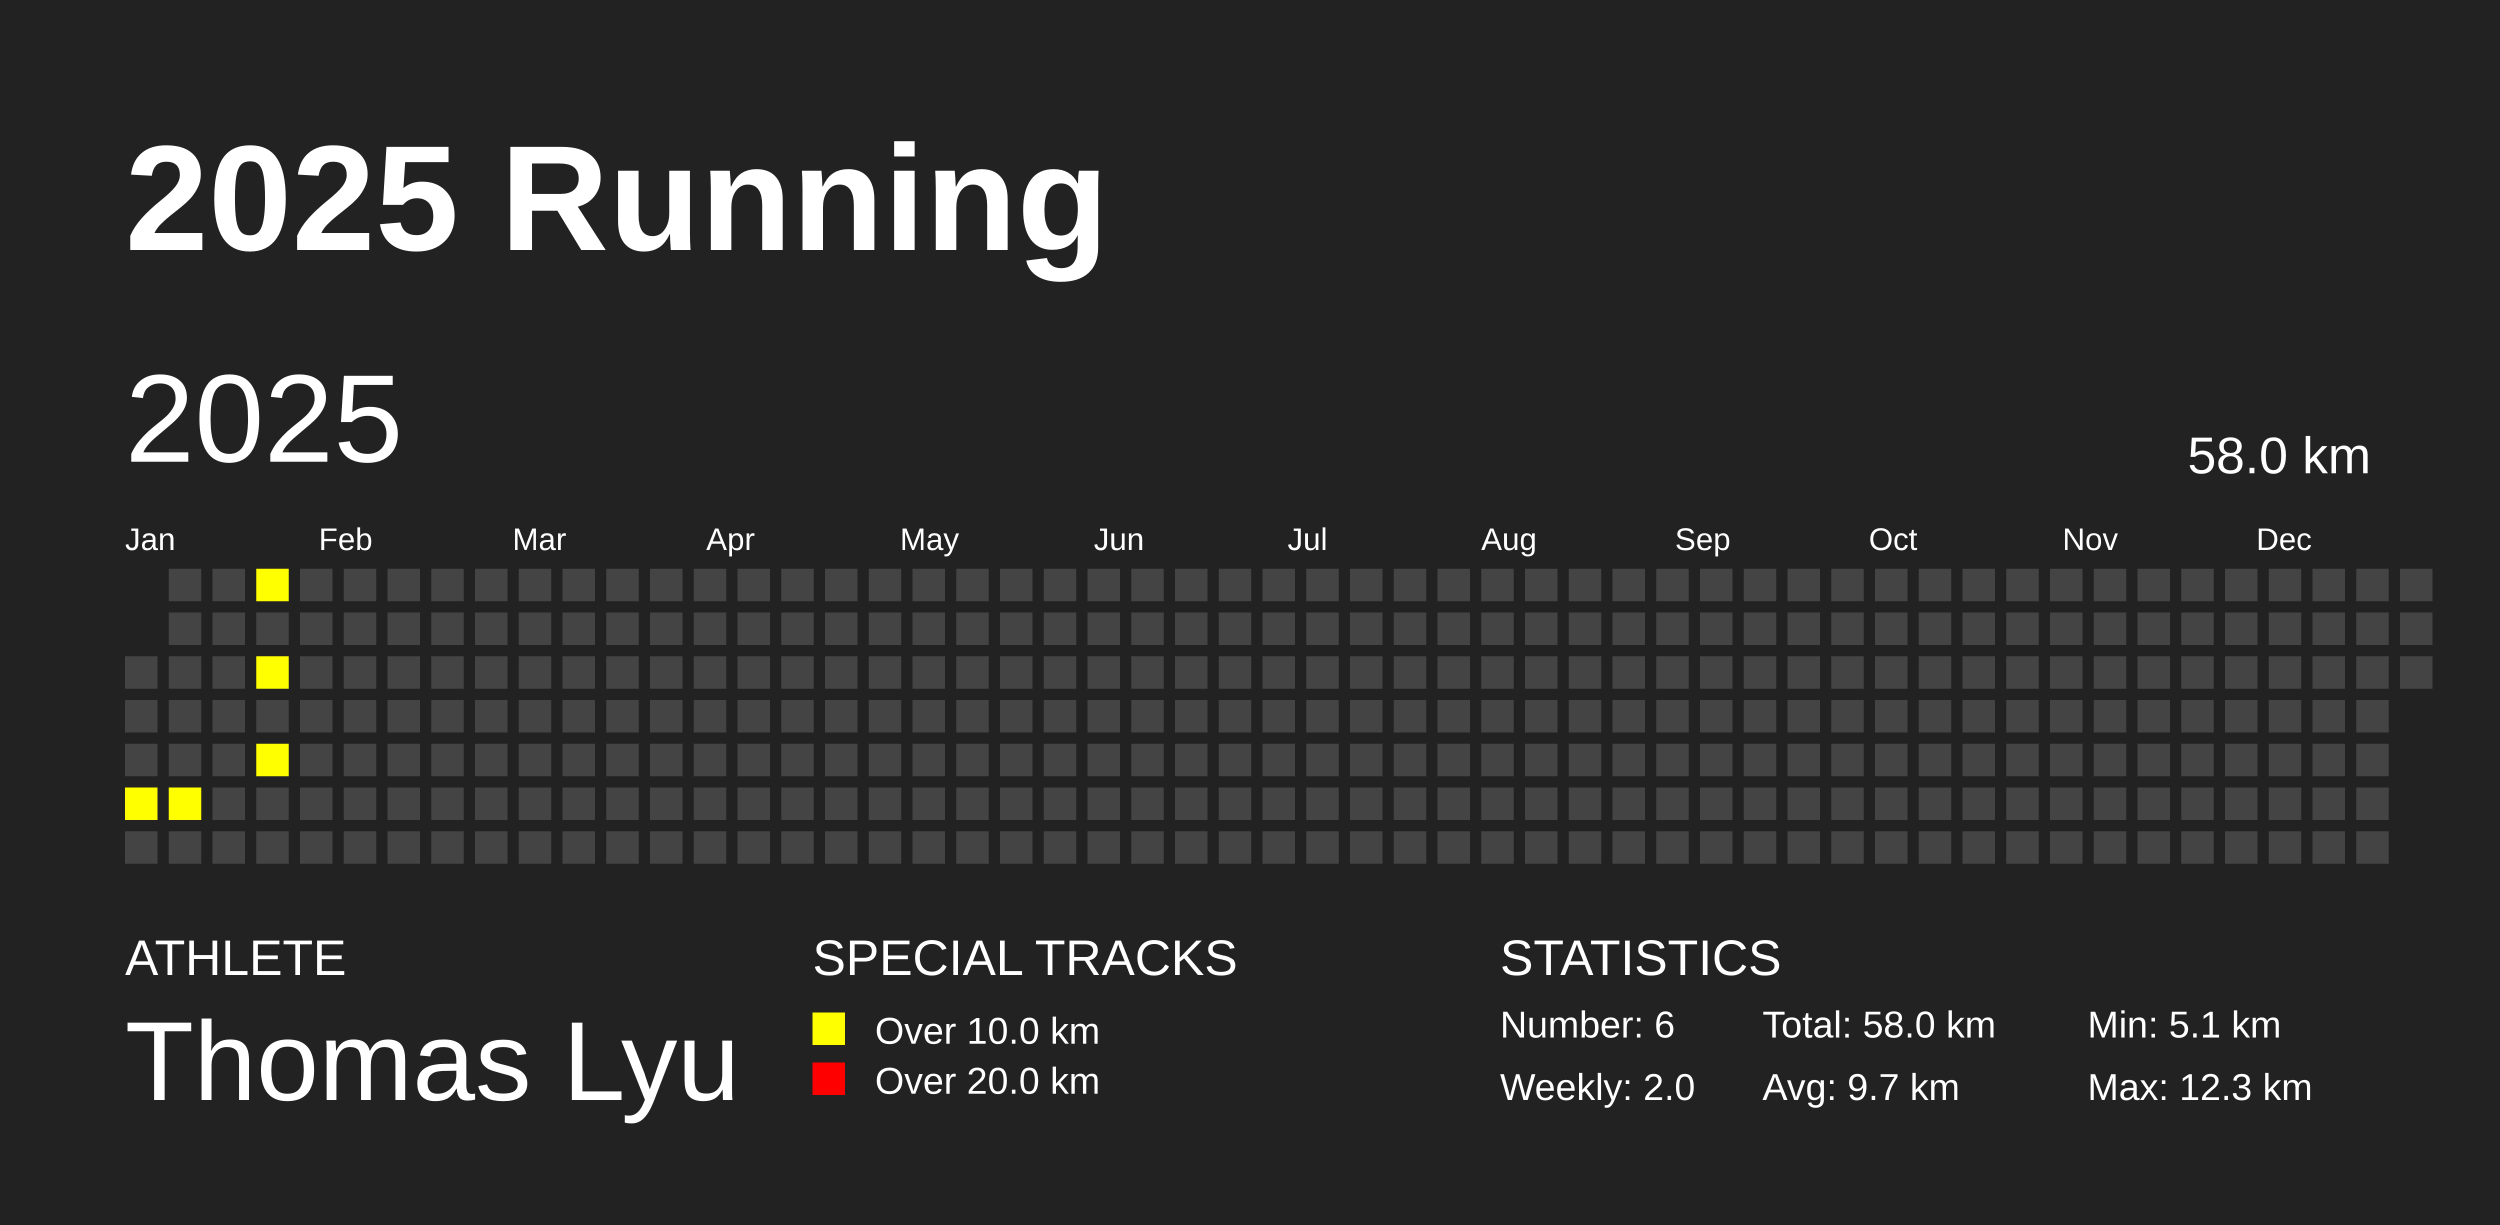
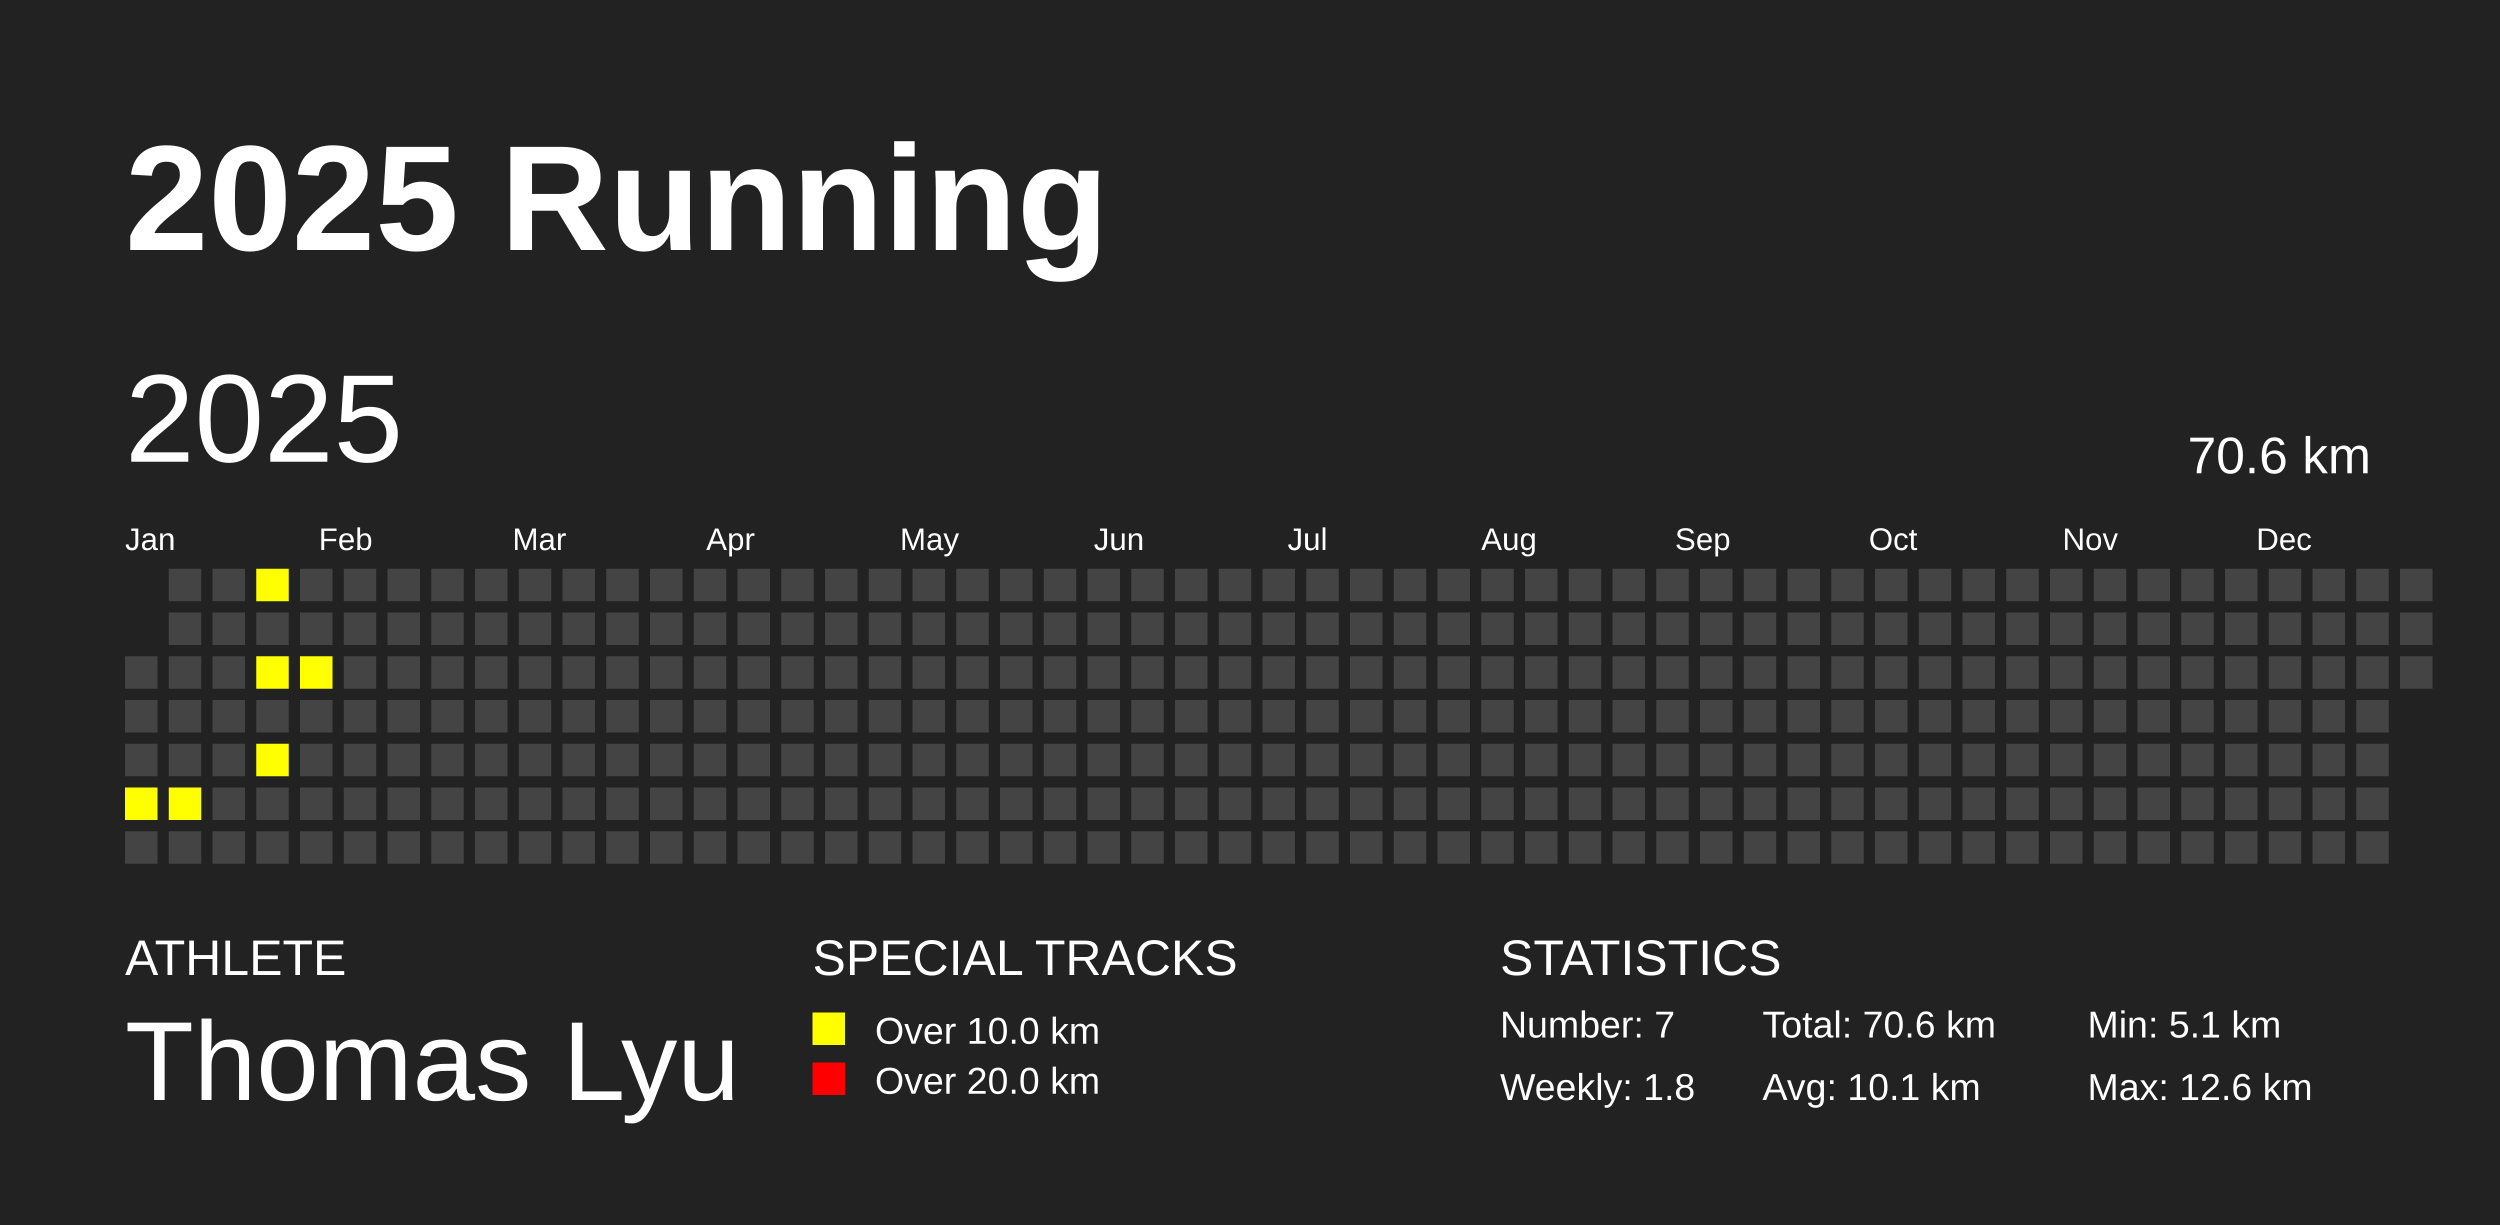
<svg xmlns="http://www.w3.org/2000/svg" baseProfile="full" height="98mm" version="1.1" viewBox="0,0,200,98" width="200mm">
  <defs />
  <rect fill="#222222" height="98" width="200" x="0" y="0" />
  <text fill="#FFFFFF" style="font-size:12px; font-family:Arial; font-weight:bold;" x="10" y="20">2025 Running</text>
  <text fill="#FFFFFF" style="font-size:4px; font-family:Arial" x="10" y="78">ATHLETE</text>
  <text fill="#FFFFFF" style="font-size:9px; font-family:Arial" x="10" y="88">Thomas Lyu</text>
  <text fill="#FFFFFF" style="font-size:4px; font-family:Arial" x="65" y="78">SPECIAL TRACKS</text>
  <rect fill="yellow" height="2.6" width="2.6" x="65" y="81" />
  <text fill="#FFFFFF" style="font-size:3px; font-family:Arial" x="70" y="83.5">Over 10.0 km</text>
  <rect fill="red" height="2.6" width="2.6" x="65" y="85" />
  <text fill="#FFFFFF" style="font-size:3px; font-family:Arial" x="70" y="87.5">Over 20.0 km</text>
  <text fill="#FFFFFF" style="font-size:4px; font-family:Arial" x="120" y="78">STATISTICS</text>
-   <text fill="#FFFFFF" style="font-size:3px; font-family:Arial" x="120" y="83">Number: 6</text>
-   <text fill="#FFFFFF" style="font-size:3px; font-family:Arial" x="120" y="88">Weekly: 2.0</text>
-   <text fill="#FFFFFF" style="font-size:3px; font-family:Arial" x="141" y="83">Total: 58.0 km</text>
-   <text fill="#FFFFFF" style="font-size:3px; font-family:Arial" x="141" y="88">Avg: 9.7 km</text>
+   <text fill="#FFFFFF" style="font-size:3px; font-family:Arial" x="120" y="83">Number: 7</text>
+   <text fill="#FFFFFF" style="font-size:3px; font-family:Arial" x="120" y="88">Weekly: 1.8</text>
+   <text fill="#FFFFFF" style="font-size:3px; font-family:Arial" x="141" y="83">Total: 70.6 km</text>
+   <text fill="#FFFFFF" style="font-size:3px; font-family:Arial" x="141" y="88">Avg: 10.1 km</text>
  <text fill="#FFFFFF" style="font-size:3px; font-family:Arial" x="167" y="83">Min: 5.1 km</text>
-   <text fill="#FFFFFF" style="font-size:3px; font-family:Arial" x="167" y="88">Max: 12.3 km</text>
+   <text fill="#FFFFFF" style="font-size:3px; font-family:Arial" x="167" y="88">Max: 12.6 km</text>
  <text dominant-baseline="hanging" fill="#FFFFFF" style="font-size:10.0px; font-family:Arial;" x="10" y="30">2025</text>
-   <text dominant-baseline="hanging" fill="#FFFFFF" style="font-size:4.125px; font-family:Arial;" x="175" y="35">58.0 km</text>
+   <text dominant-baseline="hanging" fill="#FFFFFF" style="font-size:4.125px; font-family:Arial;" x="175" y="35">70.6 km</text>
  <text fill="#FFFFFF" style="font-size:2.5px; font-family:Arial" x="10.0" y="44">Jan</text>
  <text fill="#FFFFFF" style="font-size:2.5px; font-family:Arial" x="25.5" y="44">Feb</text>
  <text fill="#FFFFFF" style="font-size:2.5px; font-family:Arial" x="41.0" y="44">Mar</text>
  <text fill="#FFFFFF" style="font-size:2.5px; font-family:Arial" x="56.5" y="44">Apr</text>
  <text fill="#FFFFFF" style="font-size:2.5px; font-family:Arial" x="72.0" y="44">May</text>
  <text fill="#FFFFFF" style="font-size:2.5px; font-family:Arial" x="87.5" y="44">Jun</text>
  <text fill="#FFFFFF" style="font-size:2.5px; font-family:Arial" x="103.0" y="44">Jul</text>
  <text fill="#FFFFFF" style="font-size:2.5px; font-family:Arial" x="118.5" y="44">Aug</text>
  <text fill="#FFFFFF" style="font-size:2.5px; font-family:Arial" x="134.0" y="44">Sep</text>
  <text fill="#FFFFFF" style="font-size:2.5px; font-family:Arial" x="149.5" y="44">Oct</text>
  <text fill="#FFFFFF" style="font-size:2.5px; font-family:Arial" x="165.0" y="44">Nov</text>
  <text fill="#FFFFFF" style="font-size:2.5px; font-family:Arial" x="180.5" y="44">Dec</text>
  <rect fill="#444444" height="2.6" width="2.6" x="10.0" y="52.5" />
  <rect fill="#444444" height="2.6" width="2.6" x="10.0" y="56.0" />
  <rect fill="#444444" height="2.6" width="2.6" x="10.0" y="59.5" />
  <rect fill="yellow" height="2.6" width="2.6" x="10.0" y="63.0" />
  <rect fill="#444444" height="2.6" width="2.6" x="10.0" y="66.5" />
  <rect fill="#444444" height="2.6" width="2.6" x="13.5" y="45.5" />
  <rect fill="#444444" height="2.6" width="2.6" x="13.5" y="49.0" />
  <rect fill="#444444" height="2.6" width="2.6" x="13.5" y="52.5" />
  <rect fill="#444444" height="2.6" width="2.6" x="13.5" y="56.0" />
  <rect fill="#444444" height="2.6" width="2.6" x="13.5" y="59.5" />
  <rect fill="yellow" height="2.6" width="2.6" x="13.5" y="63.0" />
  <rect fill="#444444" height="2.6" width="2.6" x="13.5" y="66.5" />
  <rect fill="#444444" height="2.6" width="2.6" x="17.0" y="45.5" />
  <rect fill="#444444" height="2.6" width="2.6" x="17.0" y="49.0" />
  <rect fill="#444444" height="2.6" width="2.6" x="17.0" y="52.5" />
  <rect fill="#444444" height="2.6" width="2.6" x="17.0" y="56.0" />
  <rect fill="#444444" height="2.6" width="2.6" x="17.0" y="59.5" />
  <rect fill="#444444" height="2.6" width="2.6" x="17.0" y="63.0" />
  <rect fill="#444444" height="2.6" width="2.6" x="17.0" y="66.5" />
  <rect fill="yellow" height="2.6" width="2.6" x="20.5" y="45.5" />
  <rect fill="#444444" height="2.6" width="2.6" x="20.5" y="49.0" />
  <rect fill="yellow" height="2.6" width="2.6" x="20.5" y="52.5" />
  <rect fill="#444444" height="2.6" width="2.6" x="20.5" y="56.0" />
  <rect fill="yellow" height="2.6" width="2.6" x="20.5" y="59.5" />
  <rect fill="#444444" height="2.6" width="2.6" x="20.5" y="63.0" />
  <rect fill="#444444" height="2.6" width="2.6" x="20.5" y="66.5" />
  <rect fill="#444444" height="2.6" width="2.6" x="24.0" y="45.5" />
  <rect fill="#444444" height="2.6" width="2.6" x="24.0" y="49.0" />
-   <rect fill="#444444" height="2.6" width="2.6" x="24.0" y="52.5" />
+   <rect fill="yellow" height="2.6" width="2.6" x="24.0" y="52.5" />
  <rect fill="#444444" height="2.6" width="2.6" x="24.0" y="56.0" />
  <rect fill="#444444" height="2.6" width="2.6" x="24.0" y="59.5" />
  <rect fill="#444444" height="2.6" width="2.6" x="24.0" y="63.0" />
  <rect fill="#444444" height="2.6" width="2.6" x="24.0" y="66.5" />
  <rect fill="#444444" height="2.6" width="2.6" x="27.5" y="45.5" />
  <rect fill="#444444" height="2.6" width="2.6" x="27.5" y="49.0" />
  <rect fill="#444444" height="2.6" width="2.6" x="27.5" y="52.5" />
  <rect fill="#444444" height="2.6" width="2.6" x="27.5" y="56.0" />
  <rect fill="#444444" height="2.6" width="2.6" x="27.5" y="59.5" />
  <rect fill="#444444" height="2.6" width="2.6" x="27.5" y="63.0" />
  <rect fill="#444444" height="2.6" width="2.6" x="27.5" y="66.5" />
  <rect fill="#444444" height="2.6" width="2.6" x="31.0" y="45.5" />
  <rect fill="#444444" height="2.6" width="2.6" x="31.0" y="49.0" />
  <rect fill="#444444" height="2.6" width="2.6" x="31.0" y="52.5" />
  <rect fill="#444444" height="2.6" width="2.6" x="31.0" y="56.0" />
  <rect fill="#444444" height="2.6" width="2.6" x="31.0" y="59.5" />
  <rect fill="#444444" height="2.6" width="2.6" x="31.0" y="63.0" />
  <rect fill="#444444" height="2.6" width="2.6" x="31.0" y="66.5" />
  <rect fill="#444444" height="2.6" width="2.6" x="34.5" y="45.5" />
  <rect fill="#444444" height="2.6" width="2.6" x="34.5" y="49.0" />
  <rect fill="#444444" height="2.6" width="2.6" x="34.5" y="52.5" />
  <rect fill="#444444" height="2.6" width="2.6" x="34.5" y="56.0" />
  <rect fill="#444444" height="2.6" width="2.6" x="34.5" y="59.5" />
  <rect fill="#444444" height="2.6" width="2.6" x="34.5" y="63.0" />
  <rect fill="#444444" height="2.6" width="2.6" x="34.5" y="66.5" />
  <rect fill="#444444" height="2.6" width="2.6" x="38.0" y="45.5" />
  <rect fill="#444444" height="2.6" width="2.6" x="38.0" y="49.0" />
  <rect fill="#444444" height="2.6" width="2.6" x="38.0" y="52.5" />
  <rect fill="#444444" height="2.6" width="2.6" x="38.0" y="56.0" />
  <rect fill="#444444" height="2.6" width="2.6" x="38.0" y="59.5" />
  <rect fill="#444444" height="2.6" width="2.6" x="38.0" y="63.0" />
  <rect fill="#444444" height="2.6" width="2.6" x="38.0" y="66.5" />
  <rect fill="#444444" height="2.6" width="2.6" x="41.5" y="45.5" />
  <rect fill="#444444" height="2.6" width="2.6" x="41.5" y="49.0" />
  <rect fill="#444444" height="2.6" width="2.6" x="41.5" y="52.5" />
  <rect fill="#444444" height="2.6" width="2.6" x="41.5" y="56.0" />
  <rect fill="#444444" height="2.6" width="2.6" x="41.5" y="59.5" />
  <rect fill="#444444" height="2.6" width="2.6" x="41.5" y="63.0" />
  <rect fill="#444444" height="2.6" width="2.6" x="41.5" y="66.5" />
  <rect fill="#444444" height="2.6" width="2.6" x="45.0" y="45.5" />
  <rect fill="#444444" height="2.6" width="2.6" x="45.0" y="49.0" />
  <rect fill="#444444" height="2.6" width="2.6" x="45.0" y="52.5" />
  <rect fill="#444444" height="2.6" width="2.6" x="45.0" y="56.0" />
  <rect fill="#444444" height="2.6" width="2.6" x="45.0" y="59.5" />
  <rect fill="#444444" height="2.6" width="2.6" x="45.0" y="63.0" />
  <rect fill="#444444" height="2.6" width="2.6" x="45.0" y="66.5" />
  <rect fill="#444444" height="2.6" width="2.6" x="48.5" y="45.5" />
  <rect fill="#444444" height="2.6" width="2.6" x="48.5" y="49.0" />
  <rect fill="#444444" height="2.6" width="2.6" x="48.5" y="52.5" />
  <rect fill="#444444" height="2.6" width="2.6" x="48.5" y="56.0" />
  <rect fill="#444444" height="2.6" width="2.6" x="48.5" y="59.5" />
  <rect fill="#444444" height="2.6" width="2.6" x="48.5" y="63.0" />
  <rect fill="#444444" height="2.6" width="2.6" x="48.5" y="66.5" />
  <rect fill="#444444" height="2.6" width="2.6" x="52.0" y="45.5" />
  <rect fill="#444444" height="2.6" width="2.6" x="52.0" y="49.0" />
  <rect fill="#444444" height="2.6" width="2.6" x="52.0" y="52.5" />
  <rect fill="#444444" height="2.6" width="2.6" x="52.0" y="56.0" />
  <rect fill="#444444" height="2.6" width="2.6" x="52.0" y="59.5" />
  <rect fill="#444444" height="2.6" width="2.6" x="52.0" y="63.0" />
  <rect fill="#444444" height="2.6" width="2.6" x="52.0" y="66.5" />
  <rect fill="#444444" height="2.6" width="2.6" x="55.5" y="45.5" />
  <rect fill="#444444" height="2.6" width="2.6" x="55.5" y="49.0" />
  <rect fill="#444444" height="2.6" width="2.6" x="55.5" y="52.5" />
  <rect fill="#444444" height="2.6" width="2.6" x="55.5" y="56.0" />
  <rect fill="#444444" height="2.6" width="2.6" x="55.5" y="59.5" />
  <rect fill="#444444" height="2.6" width="2.6" x="55.5" y="63.0" />
  <rect fill="#444444" height="2.6" width="2.6" x="55.5" y="66.5" />
  <rect fill="#444444" height="2.6" width="2.6" x="59.0" y="45.5" />
  <rect fill="#444444" height="2.6" width="2.6" x="59.0" y="49.0" />
  <rect fill="#444444" height="2.6" width="2.6" x="59.0" y="52.5" />
  <rect fill="#444444" height="2.6" width="2.6" x="59.0" y="56.0" />
  <rect fill="#444444" height="2.6" width="2.6" x="59.0" y="59.5" />
  <rect fill="#444444" height="2.6" width="2.6" x="59.0" y="63.0" />
  <rect fill="#444444" height="2.6" width="2.6" x="59.0" y="66.5" />
  <rect fill="#444444" height="2.6" width="2.6" x="62.5" y="45.5" />
  <rect fill="#444444" height="2.6" width="2.6" x="62.5" y="49.0" />
  <rect fill="#444444" height="2.6" width="2.6" x="62.5" y="52.5" />
  <rect fill="#444444" height="2.6" width="2.6" x="62.5" y="56.0" />
  <rect fill="#444444" height="2.6" width="2.6" x="62.5" y="59.5" />
  <rect fill="#444444" height="2.6" width="2.6" x="62.5" y="63.0" />
  <rect fill="#444444" height="2.6" width="2.6" x="62.5" y="66.5" />
  <rect fill="#444444" height="2.6" width="2.6" x="66.0" y="45.5" />
  <rect fill="#444444" height="2.6" width="2.6" x="66.0" y="49.0" />
  <rect fill="#444444" height="2.6" width="2.6" x="66.0" y="52.5" />
  <rect fill="#444444" height="2.6" width="2.6" x="66.0" y="56.0" />
  <rect fill="#444444" height="2.6" width="2.6" x="66.0" y="59.5" />
  <rect fill="#444444" height="2.6" width="2.6" x="66.0" y="63.0" />
  <rect fill="#444444" height="2.6" width="2.6" x="66.0" y="66.5" />
  <rect fill="#444444" height="2.6" width="2.6" x="69.5" y="45.5" />
  <rect fill="#444444" height="2.6" width="2.6" x="69.5" y="49.0" />
  <rect fill="#444444" height="2.6" width="2.6" x="69.5" y="52.5" />
  <rect fill="#444444" height="2.6" width="2.6" x="69.5" y="56.0" />
  <rect fill="#444444" height="2.6" width="2.6" x="69.5" y="59.5" />
  <rect fill="#444444" height="2.6" width="2.6" x="69.5" y="63.0" />
  <rect fill="#444444" height="2.6" width="2.6" x="69.5" y="66.5" />
  <rect fill="#444444" height="2.6" width="2.6" x="73.0" y="45.5" />
  <rect fill="#444444" height="2.6" width="2.6" x="73.0" y="49.0" />
  <rect fill="#444444" height="2.6" width="2.6" x="73.0" y="52.5" />
  <rect fill="#444444" height="2.6" width="2.6" x="73.0" y="56.0" />
  <rect fill="#444444" height="2.6" width="2.6" x="73.0" y="59.5" />
  <rect fill="#444444" height="2.6" width="2.6" x="73.0" y="63.0" />
  <rect fill="#444444" height="2.6" width="2.6" x="73.0" y="66.5" />
  <rect fill="#444444" height="2.6" width="2.6" x="76.5" y="45.5" />
  <rect fill="#444444" height="2.6" width="2.6" x="76.5" y="49.0" />
  <rect fill="#444444" height="2.6" width="2.6" x="76.5" y="52.5" />
  <rect fill="#444444" height="2.6" width="2.6" x="76.5" y="56.0" />
  <rect fill="#444444" height="2.6" width="2.6" x="76.5" y="59.5" />
  <rect fill="#444444" height="2.6" width="2.6" x="76.5" y="63.0" />
  <rect fill="#444444" height="2.6" width="2.6" x="76.5" y="66.5" />
  <rect fill="#444444" height="2.6" width="2.6" x="80.0" y="45.5" />
  <rect fill="#444444" height="2.6" width="2.6" x="80.0" y="49.0" />
  <rect fill="#444444" height="2.6" width="2.6" x="80.0" y="52.5" />
  <rect fill="#444444" height="2.6" width="2.6" x="80.0" y="56.0" />
  <rect fill="#444444" height="2.6" width="2.6" x="80.0" y="59.5" />
  <rect fill="#444444" height="2.6" width="2.6" x="80.0" y="63.0" />
  <rect fill="#444444" height="2.6" width="2.6" x="80.0" y="66.5" />
  <rect fill="#444444" height="2.6" width="2.6" x="83.5" y="45.5" />
  <rect fill="#444444" height="2.6" width="2.6" x="83.5" y="49.0" />
  <rect fill="#444444" height="2.6" width="2.6" x="83.5" y="52.5" />
  <rect fill="#444444" height="2.6" width="2.6" x="83.5" y="56.0" />
  <rect fill="#444444" height="2.6" width="2.6" x="83.5" y="59.5" />
  <rect fill="#444444" height="2.6" width="2.6" x="83.5" y="63.0" />
  <rect fill="#444444" height="2.6" width="2.6" x="83.5" y="66.5" />
  <rect fill="#444444" height="2.6" width="2.6" x="87.0" y="45.5" />
  <rect fill="#444444" height="2.6" width="2.6" x="87.0" y="49.0" />
  <rect fill="#444444" height="2.6" width="2.6" x="87.0" y="52.5" />
  <rect fill="#444444" height="2.6" width="2.6" x="87.0" y="56.0" />
  <rect fill="#444444" height="2.6" width="2.6" x="87.0" y="59.5" />
  <rect fill="#444444" height="2.6" width="2.6" x="87.0" y="63.0" />
  <rect fill="#444444" height="2.6" width="2.6" x="87.0" y="66.5" />
  <rect fill="#444444" height="2.6" width="2.6" x="90.5" y="45.5" />
  <rect fill="#444444" height="2.6" width="2.6" x="90.5" y="49.0" />
  <rect fill="#444444" height="2.6" width="2.6" x="90.5" y="52.5" />
  <rect fill="#444444" height="2.6" width="2.6" x="90.5" y="56.0" />
  <rect fill="#444444" height="2.6" width="2.6" x="90.5" y="59.5" />
  <rect fill="#444444" height="2.6" width="2.6" x="90.5" y="63.0" />
  <rect fill="#444444" height="2.6" width="2.6" x="90.5" y="66.5" />
  <rect fill="#444444" height="2.6" width="2.6" x="94.0" y="45.5" />
  <rect fill="#444444" height="2.6" width="2.6" x="94.0" y="49.0" />
  <rect fill="#444444" height="2.6" width="2.6" x="94.0" y="52.5" />
  <rect fill="#444444" height="2.6" width="2.6" x="94.0" y="56.0" />
  <rect fill="#444444" height="2.6" width="2.6" x="94.0" y="59.5" />
  <rect fill="#444444" height="2.6" width="2.6" x="94.0" y="63.0" />
  <rect fill="#444444" height="2.6" width="2.6" x="94.0" y="66.5" />
  <rect fill="#444444" height="2.6" width="2.6" x="97.5" y="45.5" />
  <rect fill="#444444" height="2.6" width="2.6" x="97.5" y="49.0" />
  <rect fill="#444444" height="2.6" width="2.6" x="97.5" y="52.5" />
  <rect fill="#444444" height="2.6" width="2.6" x="97.5" y="56.0" />
  <rect fill="#444444" height="2.6" width="2.6" x="97.5" y="59.5" />
  <rect fill="#444444" height="2.6" width="2.6" x="97.5" y="63.0" />
  <rect fill="#444444" height="2.6" width="2.6" x="97.5" y="66.5" />
  <rect fill="#444444" height="2.6" width="2.6" x="101.0" y="45.5" />
  <rect fill="#444444" height="2.6" width="2.6" x="101.0" y="49.0" />
  <rect fill="#444444" height="2.6" width="2.6" x="101.0" y="52.5" />
  <rect fill="#444444" height="2.6" width="2.6" x="101.0" y="56.0" />
  <rect fill="#444444" height="2.6" width="2.6" x="101.0" y="59.5" />
  <rect fill="#444444" height="2.6" width="2.6" x="101.0" y="63.0" />
  <rect fill="#444444" height="2.6" width="2.6" x="101.0" y="66.5" />
  <rect fill="#444444" height="2.6" width="2.6" x="104.5" y="45.5" />
  <rect fill="#444444" height="2.6" width="2.6" x="104.5" y="49.0" />
  <rect fill="#444444" height="2.6" width="2.6" x="104.5" y="52.5" />
  <rect fill="#444444" height="2.6" width="2.6" x="104.5" y="56.0" />
  <rect fill="#444444" height="2.6" width="2.6" x="104.5" y="59.5" />
  <rect fill="#444444" height="2.6" width="2.6" x="104.5" y="63.0" />
  <rect fill="#444444" height="2.6" width="2.6" x="104.5" y="66.5" />
  <rect fill="#444444" height="2.6" width="2.6" x="108.0" y="45.5" />
  <rect fill="#444444" height="2.6" width="2.6" x="108.0" y="49.0" />
  <rect fill="#444444" height="2.6" width="2.6" x="108.0" y="52.5" />
  <rect fill="#444444" height="2.6" width="2.6" x="108.0" y="56.0" />
  <rect fill="#444444" height="2.6" width="2.6" x="108.0" y="59.5" />
  <rect fill="#444444" height="2.6" width="2.6" x="108.0" y="63.0" />
  <rect fill="#444444" height="2.6" width="2.6" x="108.0" y="66.5" />
  <rect fill="#444444" height="2.6" width="2.6" x="111.5" y="45.5" />
  <rect fill="#444444" height="2.6" width="2.6" x="111.5" y="49.0" />
  <rect fill="#444444" height="2.6" width="2.6" x="111.5" y="52.5" />
  <rect fill="#444444" height="2.6" width="2.6" x="111.5" y="56.0" />
  <rect fill="#444444" height="2.6" width="2.6" x="111.5" y="59.5" />
  <rect fill="#444444" height="2.6" width="2.6" x="111.5" y="63.0" />
  <rect fill="#444444" height="2.6" width="2.6" x="111.5" y="66.5" />
  <rect fill="#444444" height="2.6" width="2.6" x="115.0" y="45.5" />
  <rect fill="#444444" height="2.6" width="2.6" x="115.0" y="49.0" />
  <rect fill="#444444" height="2.6" width="2.6" x="115.0" y="52.5" />
  <rect fill="#444444" height="2.6" width="2.6" x="115.0" y="56.0" />
  <rect fill="#444444" height="2.6" width="2.6" x="115.0" y="59.5" />
  <rect fill="#444444" height="2.6" width="2.6" x="115.0" y="63.0" />
  <rect fill="#444444" height="2.6" width="2.6" x="115.0" y="66.5" />
  <rect fill="#444444" height="2.6" width="2.6" x="118.5" y="45.5" />
  <rect fill="#444444" height="2.6" width="2.6" x="118.5" y="49.0" />
  <rect fill="#444444" height="2.6" width="2.6" x="118.5" y="52.5" />
  <rect fill="#444444" height="2.6" width="2.6" x="118.5" y="56.0" />
  <rect fill="#444444" height="2.6" width="2.6" x="118.5" y="59.5" />
  <rect fill="#444444" height="2.6" width="2.6" x="118.5" y="63.0" />
  <rect fill="#444444" height="2.6" width="2.6" x="118.5" y="66.5" />
  <rect fill="#444444" height="2.6" width="2.6" x="122.0" y="45.5" />
  <rect fill="#444444" height="2.6" width="2.6" x="122.0" y="49.0" />
  <rect fill="#444444" height="2.6" width="2.6" x="122.0" y="52.5" />
  <rect fill="#444444" height="2.6" width="2.6" x="122.0" y="56.0" />
  <rect fill="#444444" height="2.6" width="2.6" x="122.0" y="59.5" />
  <rect fill="#444444" height="2.6" width="2.6" x="122.0" y="63.0" />
  <rect fill="#444444" height="2.6" width="2.6" x="122.0" y="66.5" />
  <rect fill="#444444" height="2.6" width="2.6" x="125.5" y="45.5" />
  <rect fill="#444444" height="2.6" width="2.6" x="125.5" y="49.0" />
  <rect fill="#444444" height="2.6" width="2.6" x="125.5" y="52.5" />
  <rect fill="#444444" height="2.6" width="2.6" x="125.5" y="56.0" />
  <rect fill="#444444" height="2.6" width="2.6" x="125.5" y="59.5" />
  <rect fill="#444444" height="2.6" width="2.6" x="125.5" y="63.0" />
  <rect fill="#444444" height="2.6" width="2.6" x="125.5" y="66.5" />
  <rect fill="#444444" height="2.6" width="2.6" x="129.0" y="45.5" />
  <rect fill="#444444" height="2.6" width="2.6" x="129.0" y="49.0" />
  <rect fill="#444444" height="2.6" width="2.6" x="129.0" y="52.5" />
  <rect fill="#444444" height="2.6" width="2.6" x="129.0" y="56.0" />
  <rect fill="#444444" height="2.6" width="2.6" x="129.0" y="59.5" />
  <rect fill="#444444" height="2.6" width="2.6" x="129.0" y="63.0" />
  <rect fill="#444444" height="2.6" width="2.6" x="129.0" y="66.5" />
  <rect fill="#444444" height="2.6" width="2.6" x="132.5" y="45.5" />
  <rect fill="#444444" height="2.6" width="2.6" x="132.5" y="49.0" />
  <rect fill="#444444" height="2.6" width="2.6" x="132.5" y="52.5" />
  <rect fill="#444444" height="2.6" width="2.6" x="132.5" y="56.0" />
  <rect fill="#444444" height="2.6" width="2.6" x="132.5" y="59.5" />
  <rect fill="#444444" height="2.6" width="2.6" x="132.5" y="63.0" />
  <rect fill="#444444" height="2.6" width="2.6" x="132.5" y="66.5" />
  <rect fill="#444444" height="2.6" width="2.6" x="136.0" y="45.5" />
  <rect fill="#444444" height="2.6" width="2.6" x="136.0" y="49.0" />
  <rect fill="#444444" height="2.6" width="2.6" x="136.0" y="52.5" />
  <rect fill="#444444" height="2.6" width="2.6" x="136.0" y="56.0" />
  <rect fill="#444444" height="2.6" width="2.6" x="136.0" y="59.5" />
  <rect fill="#444444" height="2.6" width="2.6" x="136.0" y="63.0" />
  <rect fill="#444444" height="2.6" width="2.6" x="136.0" y="66.5" />
  <rect fill="#444444" height="2.6" width="2.6" x="139.5" y="45.5" />
  <rect fill="#444444" height="2.6" width="2.6" x="139.5" y="49.0" />
  <rect fill="#444444" height="2.6" width="2.6" x="139.5" y="52.5" />
  <rect fill="#444444" height="2.6" width="2.6" x="139.5" y="56.0" />
  <rect fill="#444444" height="2.6" width="2.6" x="139.5" y="59.5" />
  <rect fill="#444444" height="2.6" width="2.6" x="139.5" y="63.0" />
  <rect fill="#444444" height="2.6" width="2.6" x="139.5" y="66.5" />
  <rect fill="#444444" height="2.6" width="2.6" x="143.0" y="45.5" />
  <rect fill="#444444" height="2.6" width="2.6" x="143.0" y="49.0" />
  <rect fill="#444444" height="2.6" width="2.6" x="143.0" y="52.5" />
  <rect fill="#444444" height="2.6" width="2.6" x="143.0" y="56.0" />
  <rect fill="#444444" height="2.6" width="2.6" x="143.0" y="59.5" />
  <rect fill="#444444" height="2.6" width="2.6" x="143.0" y="63.0" />
  <rect fill="#444444" height="2.6" width="2.6" x="143.0" y="66.5" />
  <rect fill="#444444" height="2.6" width="2.6" x="146.5" y="45.5" />
  <rect fill="#444444" height="2.6" width="2.6" x="146.5" y="49.0" />
  <rect fill="#444444" height="2.6" width="2.6" x="146.5" y="52.5" />
  <rect fill="#444444" height="2.6" width="2.6" x="146.5" y="56.0" />
  <rect fill="#444444" height="2.6" width="2.6" x="146.5" y="59.5" />
  <rect fill="#444444" height="2.6" width="2.6" x="146.5" y="63.0" />
  <rect fill="#444444" height="2.6" width="2.6" x="146.5" y="66.5" />
  <rect fill="#444444" height="2.6" width="2.6" x="150.0" y="45.5" />
  <rect fill="#444444" height="2.6" width="2.6" x="150.0" y="49.0" />
  <rect fill="#444444" height="2.6" width="2.6" x="150.0" y="52.5" />
  <rect fill="#444444" height="2.6" width="2.6" x="150.0" y="56.0" />
  <rect fill="#444444" height="2.6" width="2.6" x="150.0" y="59.5" />
  <rect fill="#444444" height="2.6" width="2.6" x="150.0" y="63.0" />
  <rect fill="#444444" height="2.6" width="2.6" x="150.0" y="66.5" />
  <rect fill="#444444" height="2.6" width="2.6" x="153.5" y="45.5" />
  <rect fill="#444444" height="2.6" width="2.6" x="153.5" y="49.0" />
  <rect fill="#444444" height="2.6" width="2.6" x="153.5" y="52.5" />
  <rect fill="#444444" height="2.6" width="2.6" x="153.5" y="56.0" />
  <rect fill="#444444" height="2.6" width="2.6" x="153.5" y="59.5" />
  <rect fill="#444444" height="2.6" width="2.6" x="153.5" y="63.0" />
  <rect fill="#444444" height="2.6" width="2.6" x="153.5" y="66.5" />
  <rect fill="#444444" height="2.6" width="2.6" x="157.0" y="45.5" />
  <rect fill="#444444" height="2.6" width="2.6" x="157.0" y="49.0" />
  <rect fill="#444444" height="2.6" width="2.6" x="157.0" y="52.5" />
  <rect fill="#444444" height="2.6" width="2.6" x="157.0" y="56.0" />
  <rect fill="#444444" height="2.6" width="2.6" x="157.0" y="59.5" />
  <rect fill="#444444" height="2.6" width="2.6" x="157.0" y="63.0" />
  <rect fill="#444444" height="2.6" width="2.6" x="157.0" y="66.5" />
  <rect fill="#444444" height="2.6" width="2.6" x="160.5" y="45.5" />
  <rect fill="#444444" height="2.6" width="2.6" x="160.5" y="49.0" />
  <rect fill="#444444" height="2.6" width="2.6" x="160.5" y="52.5" />
  <rect fill="#444444" height="2.6" width="2.6" x="160.5" y="56.0" />
  <rect fill="#444444" height="2.6" width="2.6" x="160.5" y="59.5" />
  <rect fill="#444444" height="2.6" width="2.6" x="160.5" y="63.0" />
  <rect fill="#444444" height="2.6" width="2.6" x="160.5" y="66.5" />
  <rect fill="#444444" height="2.6" width="2.6" x="164.0" y="45.5" />
  <rect fill="#444444" height="2.6" width="2.6" x="164.0" y="49.0" />
  <rect fill="#444444" height="2.6" width="2.6" x="164.0" y="52.5" />
  <rect fill="#444444" height="2.6" width="2.6" x="164.0" y="56.0" />
  <rect fill="#444444" height="2.6" width="2.6" x="164.0" y="59.5" />
  <rect fill="#444444" height="2.6" width="2.6" x="164.0" y="63.0" />
  <rect fill="#444444" height="2.6" width="2.6" x="164.0" y="66.5" />
  <rect fill="#444444" height="2.6" width="2.6" x="167.5" y="45.5" />
  <rect fill="#444444" height="2.6" width="2.6" x="167.5" y="49.0" />
  <rect fill="#444444" height="2.6" width="2.6" x="167.5" y="52.5" />
  <rect fill="#444444" height="2.6" width="2.6" x="167.5" y="56.0" />
  <rect fill="#444444" height="2.6" width="2.6" x="167.5" y="59.5" />
  <rect fill="#444444" height="2.6" width="2.6" x="167.5" y="63.0" />
  <rect fill="#444444" height="2.6" width="2.6" x="167.5" y="66.5" />
  <rect fill="#444444" height="2.6" width="2.6" x="171.0" y="45.5" />
  <rect fill="#444444" height="2.6" width="2.6" x="171.0" y="49.0" />
  <rect fill="#444444" height="2.6" width="2.6" x="171.0" y="52.5" />
  <rect fill="#444444" height="2.6" width="2.6" x="171.0" y="56.0" />
  <rect fill="#444444" height="2.6" width="2.6" x="171.0" y="59.5" />
  <rect fill="#444444" height="2.6" width="2.6" x="171.0" y="63.0" />
  <rect fill="#444444" height="2.6" width="2.6" x="171.0" y="66.5" />
  <rect fill="#444444" height="2.6" width="2.6" x="174.5" y="45.5" />
  <rect fill="#444444" height="2.6" width="2.6" x="174.5" y="49.0" />
  <rect fill="#444444" height="2.6" width="2.6" x="174.5" y="52.5" />
  <rect fill="#444444" height="2.6" width="2.6" x="174.5" y="56.0" />
  <rect fill="#444444" height="2.6" width="2.6" x="174.5" y="59.5" />
  <rect fill="#444444" height="2.6" width="2.6" x="174.5" y="63.0" />
  <rect fill="#444444" height="2.6" width="2.6" x="174.5" y="66.5" />
  <rect fill="#444444" height="2.6" width="2.6" x="178.0" y="45.5" />
  <rect fill="#444444" height="2.6" width="2.6" x="178.0" y="49.0" />
  <rect fill="#444444" height="2.6" width="2.6" x="178.0" y="52.5" />
  <rect fill="#444444" height="2.6" width="2.6" x="178.0" y="56.0" />
  <rect fill="#444444" height="2.6" width="2.6" x="178.0" y="59.5" />
  <rect fill="#444444" height="2.6" width="2.6" x="178.0" y="63.0" />
  <rect fill="#444444" height="2.6" width="2.6" x="178.0" y="66.5" />
  <rect fill="#444444" height="2.6" width="2.6" x="181.5" y="45.5" />
  <rect fill="#444444" height="2.6" width="2.6" x="181.5" y="49.0" />
  <rect fill="#444444" height="2.6" width="2.6" x="181.5" y="52.5" />
  <rect fill="#444444" height="2.6" width="2.6" x="181.5" y="56.0" />
  <rect fill="#444444" height="2.6" width="2.6" x="181.5" y="59.5" />
  <rect fill="#444444" height="2.6" width="2.6" x="181.5" y="63.0" />
  <rect fill="#444444" height="2.6" width="2.6" x="181.5" y="66.5" />
  <rect fill="#444444" height="2.6" width="2.6" x="185.0" y="45.5" />
  <rect fill="#444444" height="2.6" width="2.6" x="185.0" y="49.0" />
  <rect fill="#444444" height="2.6" width="2.6" x="185.0" y="52.5" />
  <rect fill="#444444" height="2.6" width="2.6" x="185.0" y="56.0" />
  <rect fill="#444444" height="2.6" width="2.6" x="185.0" y="59.5" />
  <rect fill="#444444" height="2.6" width="2.6" x="185.0" y="63.0" />
  <rect fill="#444444" height="2.6" width="2.6" x="185.0" y="66.5" />
  <rect fill="#444444" height="2.6" width="2.6" x="188.5" y="45.5" />
  <rect fill="#444444" height="2.6" width="2.6" x="188.5" y="49.0" />
  <rect fill="#444444" height="2.6" width="2.6" x="188.5" y="52.5" />
  <rect fill="#444444" height="2.6" width="2.6" x="188.5" y="56.0" />
  <rect fill="#444444" height="2.6" width="2.6" x="188.5" y="59.5" />
  <rect fill="#444444" height="2.6" width="2.6" x="188.5" y="63.0" />
  <rect fill="#444444" height="2.6" width="2.6" x="188.5" y="66.5" />
  <rect fill="#444444" height="2.6" width="2.6" x="192.0" y="45.5" />
  <rect fill="#444444" height="2.6" width="2.6" x="192.0" y="49.0" />
  <rect fill="#444444" height="2.6" width="2.6" x="192.0" y="52.5" />
</svg>
